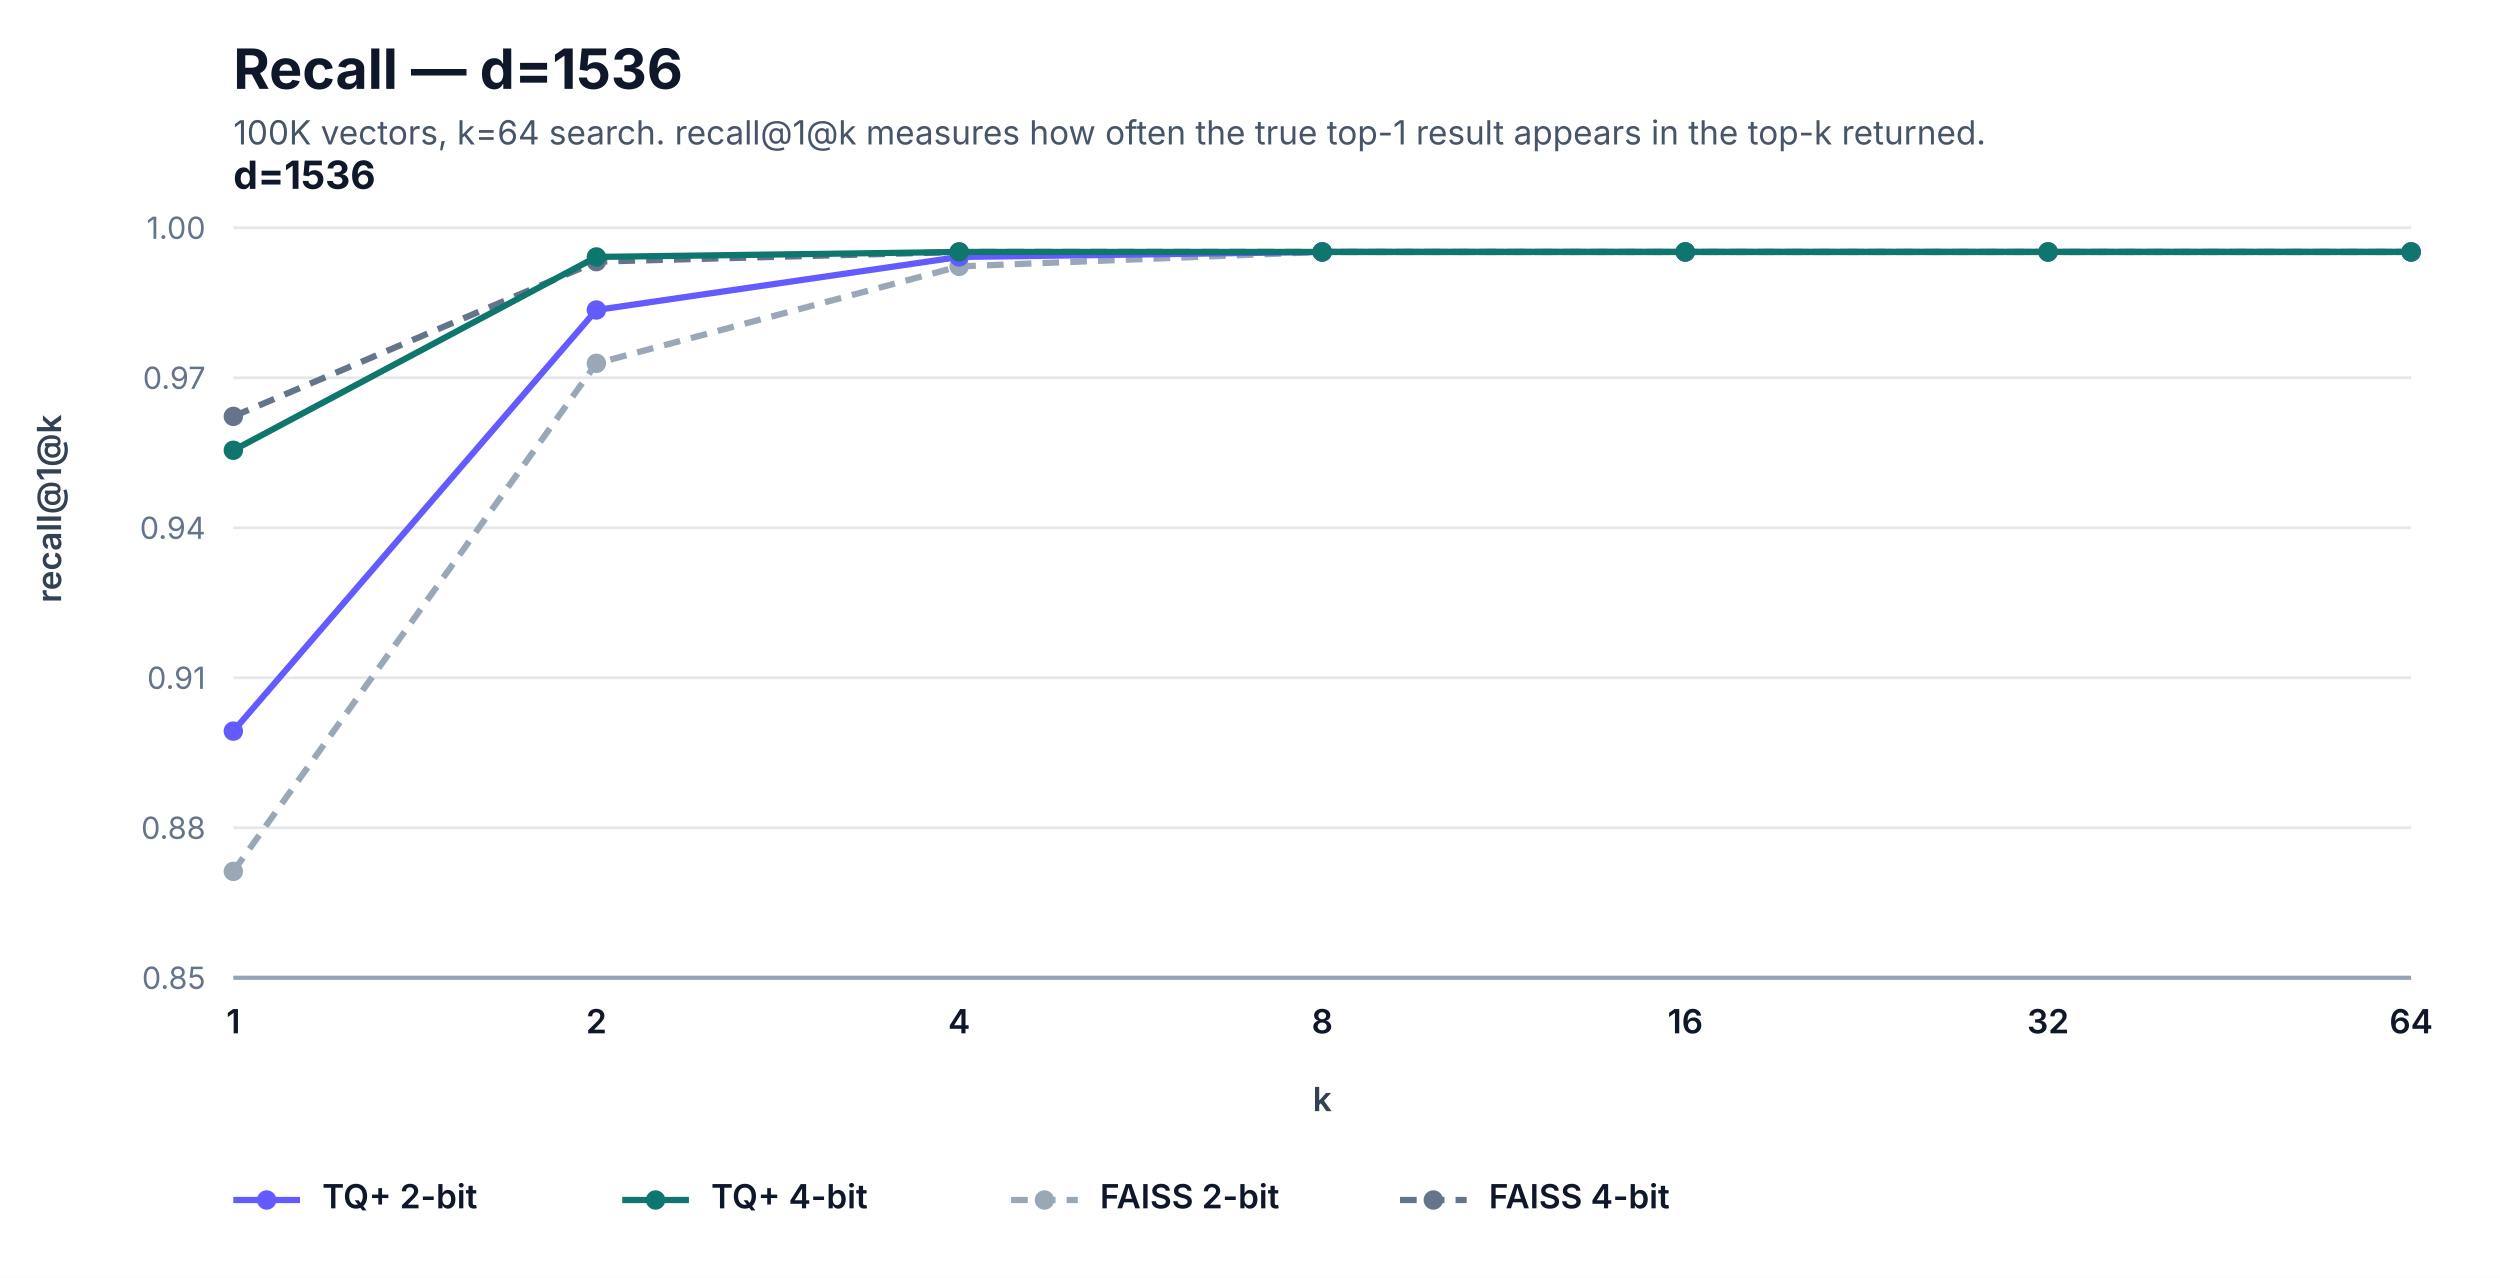
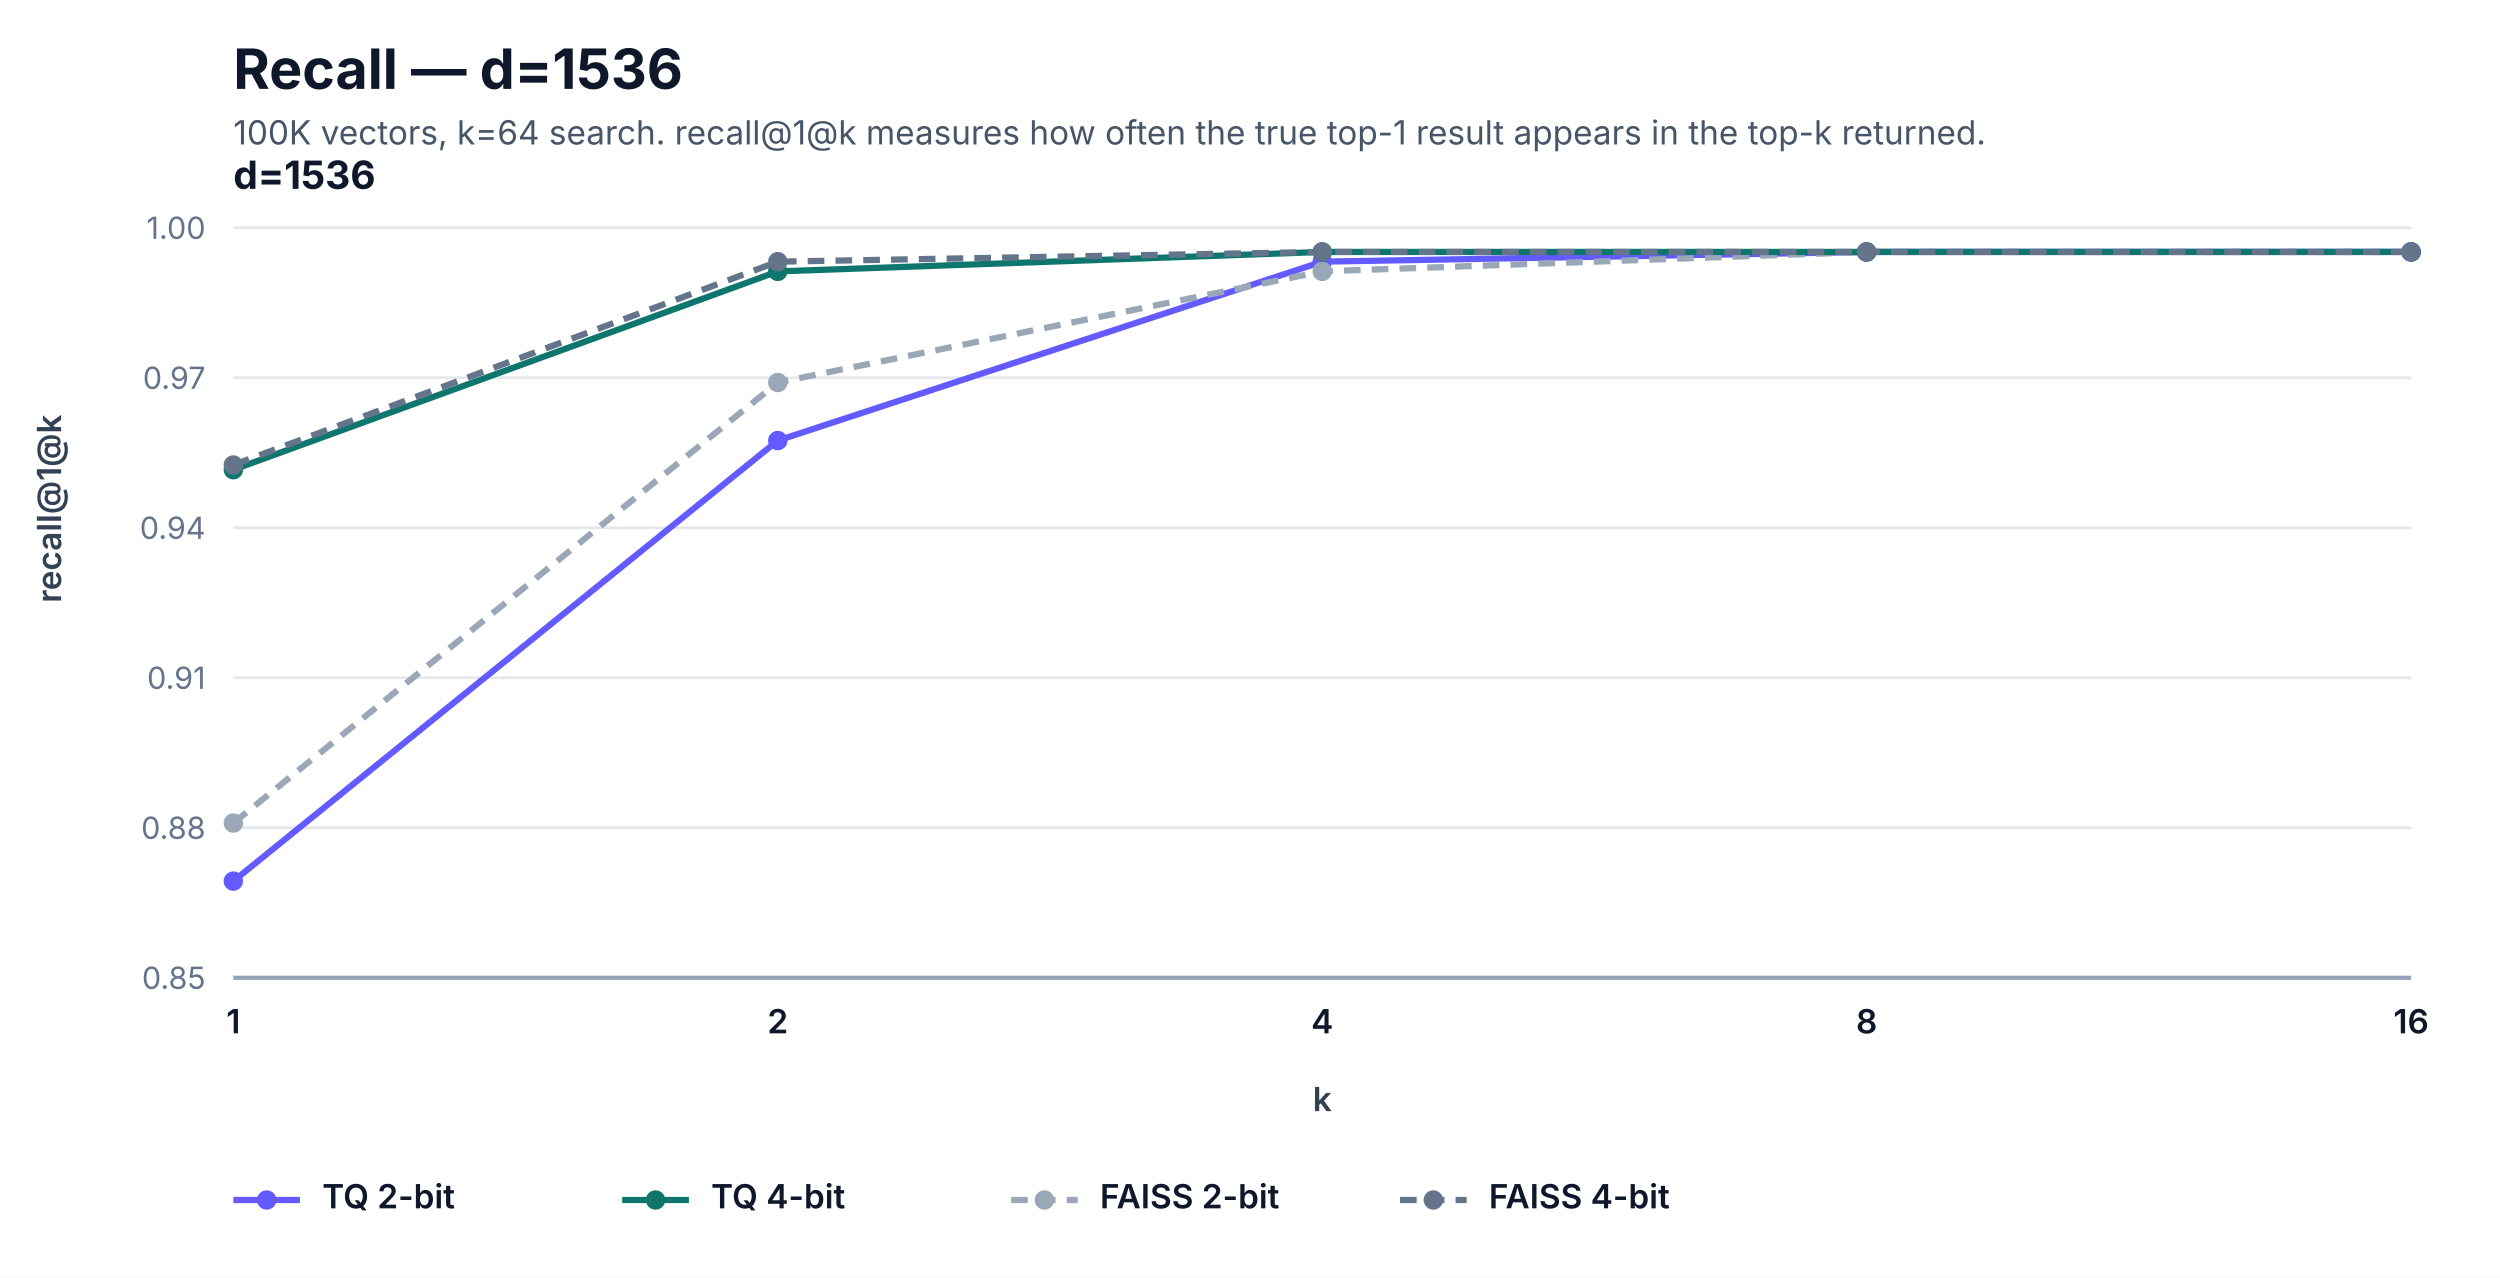
<svg xmlns="http://www.w3.org/2000/svg" width="900" height="460" viewBox="0 0 900 460" role="img" aria-label="Recall — d=1536">
  <style>
  .title { font: 700 20px -apple-system, BlinkMacSystemFont, "Segoe UI", sans-serif; fill: #0f172a; }
  .subtitle { font: 400 12px -apple-system, BlinkMacSystemFont, "Segoe UI", sans-serif; fill: #475569; }
  .panel { font: 700 14px -apple-system, BlinkMacSystemFont, "Segoe UI", sans-serif; fill: #0f172a; }
  .label { font: 600 12px -apple-system, BlinkMacSystemFont, "Segoe UI", sans-serif; fill: #0f172a; }
  .secondary { font: 400 11px -apple-system, BlinkMacSystemFont, "Segoe UI", sans-serif; fill: #475569; }
  .tick { font: 400 11px -apple-system, BlinkMacSystemFont, "Segoe UI", sans-serif; fill: #64748b; }
  .value { font: 700 11px -apple-system, BlinkMacSystemFont, "Segoe UI", sans-serif; fill: #0f172a; }
  .value-accent { font: 700 11px -apple-system, BlinkMacSystemFont, "Segoe UI", sans-serif; fill: #4338ca; }
  .axis { font: 600 12px -apple-system, BlinkMacSystemFont, "Segoe UI", sans-serif; fill: #334155; }
  .legend { font: 600 12px -apple-system, BlinkMacSystemFont, "Segoe UI", sans-serif; fill: #0f172a; }
</style>
  <rect width="100%" height="100%" fill="#ffffff" />
  <text x="84" y="32" class="title">Recall — d=1536</text>
  <text x="84" y="52" class="subtitle">100K vectors, k=64 search. recall@1@k measures how often the true top-1 result appears in the top-k returned.</text>
  <line x1="84" y1="352.0" x2="868" y2="352.0" stroke="#e5e7eb" stroke-width="1" />
  <text x="74" y="356.0" text-anchor="end" class="tick">0.85</text>
  <line x1="84" y1="298.0" x2="868" y2="298.0" stroke="#e5e7eb" stroke-width="1" />
  <text x="74" y="302.0" text-anchor="end" class="tick">0.88</text>
  <line x1="84" y1="244.0" x2="868" y2="244.0" stroke="#e5e7eb" stroke-width="1" />
  <text x="74" y="248.0" text-anchor="end" class="tick">0.91</text>
  <line x1="84" y1="190.0" x2="868" y2="190.0" stroke="#e5e7eb" stroke-width="1" />
  <text x="74" y="194.0" text-anchor="end" class="tick">0.94</text>
  <line x1="84" y1="136.0" x2="868" y2="136.0" stroke="#e5e7eb" stroke-width="1" />
  <text x="74" y="140.0" text-anchor="end" class="tick">0.97</text>
  <line x1="84" y1="82.0" x2="868" y2="82.0" stroke="#e5e7eb" stroke-width="1" />
  <text x="74" y="86.0" text-anchor="end" class="tick">1.00</text>
  <line x1="84" y1="352.0" x2="868" y2="352.0" stroke="#94a3b8" stroke-width="1.5" />
  <text x="84" y="68" class="panel">d=1536</text>
  <text x="84.0" y="372" text-anchor="middle" class="label">1</text>
-   <text x="214.7" y="372" text-anchor="middle" class="label">2</text>
-   <text x="345.3" y="372" text-anchor="middle" class="label">4</text>
-   <text x="476.0" y="372" text-anchor="middle" class="label">8</text>
-   <text x="606.7" y="372" text-anchor="middle" class="label">16</text>
-   <text x="737.3" y="372" text-anchor="middle" class="label">32</text>
-   <text x="868.0" y="372" text-anchor="middle" class="label">64</text>
-   <path d="M 84.0,313.7 L 214.7,130.8 L 345.3,95.9 L 476.0,90.7 L 606.7,90.7 L 737.3,90.7 L 868.0,90.7" fill="none" stroke="#9aa7b6" stroke-width="2.25" stroke-dasharray="6 4" />
-   <circle cx="84.0" cy="313.7" r="3.5" fill="#9aa7b6" />
-   <circle cx="214.7" cy="130.8" r="3.5" fill="#9aa7b6" />
-   <circle cx="345.3" cy="95.9" r="3.5" fill="#9aa7b6" />
-   <circle cx="476.0" cy="90.7" r="3.5" fill="#9aa7b6" />
-   <circle cx="606.7" cy="90.7" r="3.5" fill="#9aa7b6" />
-   <circle cx="737.3" cy="90.7" r="3.5" fill="#9aa7b6" />
+   <text x="280.0" y="372" text-anchor="middle" class="label">2</text>
+   <text x="476.0" y="372" text-anchor="middle" class="label">4</text>
+   <text x="672.0" y="372" text-anchor="middle" class="label">8</text>
+   <text x="868.0" y="372" text-anchor="middle" class="label">16</text>
+   <path d="M 84.0,317.2 L 280.0,158.6 L 476.0,94.2 L 672.0,90.7 L 868.0,90.7" fill="none" stroke="#635bff" stroke-width="2.25" />
+   <circle cx="84.0" cy="317.2" r="3.5" fill="#635bff" />
+   <circle cx="280.0" cy="158.6" r="3.5" fill="#635bff" />
+   <circle cx="476.0" cy="94.2" r="3.5" fill="#635bff" />
+   <circle cx="672.0" cy="90.7" r="3.5" fill="#635bff" />
+   <circle cx="868.0" cy="90.7" r="3.5" fill="#635bff" />
+   <path d="M 84.0,296.3 L 280.0,137.7 L 476.0,97.7 L 672.0,90.7 L 868.0,90.7" fill="none" stroke="#9aa7b6" stroke-width="2.25" stroke-dasharray="6 4" />
+   <circle cx="84.0" cy="296.3" r="3.5" fill="#9aa7b6" />
+   <circle cx="280.0" cy="137.7" r="3.5" fill="#9aa7b6" />
+   <circle cx="476.0" cy="97.7" r="3.5" fill="#9aa7b6" />
+   <circle cx="672.0" cy="90.7" r="3.5" fill="#9aa7b6" />
  <circle cx="868.0" cy="90.7" r="3.5" fill="#9aa7b6" />
-   <path d="M 84.0,149.9 L 214.7,94.2 L 345.3,90.7 L 476.0,90.7 L 606.7,90.7 L 737.3,90.7 L 868.0,90.7" fill="none" stroke="#64748b" stroke-width="2.25" stroke-dasharray="6 4" />
-   <circle cx="84.0" cy="149.9" r="3.5" fill="#64748b" />
-   <circle cx="214.7" cy="94.2" r="3.5" fill="#64748b" />
-   <circle cx="345.3" cy="90.7" r="3.5" fill="#64748b" />
+   <path d="M 84.0,169.1 L 280.0,97.7 L 476.0,90.7 L 672.0,90.7 L 868.0,90.7" fill="none" stroke="#0f766e" stroke-width="2.25" />
+   <circle cx="84.0" cy="169.1" r="3.5" fill="#0f766e" />
+   <circle cx="280.0" cy="97.7" r="3.5" fill="#0f766e" />
+   <circle cx="476.0" cy="90.7" r="3.5" fill="#0f766e" />
+   <circle cx="672.0" cy="90.7" r="3.5" fill="#0f766e" />
+   <circle cx="868.0" cy="90.7" r="3.5" fill="#0f766e" />
+   <path d="M 84.0,167.4 L 280.0,94.2 L 476.0,90.7 L 672.0,90.7 L 868.0,90.7" fill="none" stroke="#64748b" stroke-width="2.25" stroke-dasharray="6 4" />
+   <circle cx="84.0" cy="167.4" r="3.5" fill="#64748b" />
+   <circle cx="280.0" cy="94.2" r="3.5" fill="#64748b" />
  <circle cx="476.0" cy="90.7" r="3.5" fill="#64748b" />
-   <circle cx="606.7" cy="90.7" r="3.5" fill="#64748b" />
-   <circle cx="737.3" cy="90.7" r="3.5" fill="#64748b" />
+   <circle cx="672.0" cy="90.7" r="3.5" fill="#64748b" />
  <circle cx="868.0" cy="90.7" r="3.5" fill="#64748b" />
-   <path d="M 84.0,263.2 L 214.7,111.6 L 345.3,92.5 L 476.0,90.7 L 606.7,90.7 L 737.3,90.7 L 868.0,90.7" fill="none" stroke="#635bff" stroke-width="2.25" />
-   <circle cx="84.0" cy="263.2" r="3.5" fill="#635bff" />
-   <circle cx="214.7" cy="111.6" r="3.5" fill="#635bff" />
-   <circle cx="345.3" cy="92.5" r="3.5" fill="#635bff" />
-   <circle cx="476.0" cy="90.7" r="3.5" fill="#635bff" />
-   <circle cx="606.7" cy="90.7" r="3.5" fill="#635bff" />
-   <circle cx="737.3" cy="90.7" r="3.5" fill="#635bff" />
-   <circle cx="868.0" cy="90.7" r="3.5" fill="#635bff" />
-   <path d="M 84.0,162.1 L 214.7,92.5 L 345.3,90.7 L 476.0,90.7 L 606.7,90.7 L 737.3,90.7 L 868.0,90.7" fill="none" stroke="#0f766e" stroke-width="2.25" />
-   <circle cx="84.0" cy="162.1" r="3.5" fill="#0f766e" />
-   <circle cx="214.7" cy="92.5" r="3.5" fill="#0f766e" />
-   <circle cx="345.3" cy="90.7" r="3.5" fill="#0f766e" />
-   <circle cx="476.0" cy="90.7" r="3.5" fill="#0f766e" />
-   <circle cx="606.7" cy="90.7" r="3.5" fill="#0f766e" />
-   <circle cx="737.3" cy="90.7" r="3.5" fill="#0f766e" />
-   <circle cx="868.0" cy="90.7" r="3.5" fill="#0f766e" />
  <text x="22" y="217.0" transform="rotate(-90, 22, 217.0)" class="axis">recall@1@k</text>
  <text x="476.0" y="400" text-anchor="middle" class="axis">k</text>
  <line x1="84" y1="432" x2="108" y2="432" stroke="#635bff" stroke-width="2.25" />
  <circle cx="96" cy="432" r="3.5" fill="#635bff" />
-   <text x="116" y="435" class="legend">TQ+ 2-bit</text>
+   <text x="116" y="435" class="legend">TQ 2-bit</text>
  <line x1="224" y1="432" x2="248" y2="432" stroke="#0f766e" stroke-width="2.25" />
  <circle cx="236" cy="432" r="3.5" fill="#0f766e" />
-   <text x="256" y="435" class="legend">TQ+ 4-bit</text>
+   <text x="256" y="435" class="legend">TQ 4-bit</text>
  <line x1="364" y1="432" x2="388" y2="432" stroke="#9aa7b6" stroke-width="2.25" stroke-dasharray="6 4" />
  <circle cx="376" cy="432" r="3.5" fill="#9aa7b6" />
  <text x="396" y="435" class="legend">FAISS 2-bit</text>
  <line x1="504" y1="432" x2="528" y2="432" stroke="#64748b" stroke-width="2.25" stroke-dasharray="6 4" />
  <circle cx="516" cy="432" r="3.5" fill="#64748b" />
  <text x="536" y="435" class="legend">FAISS 4-bit</text>
</svg>
